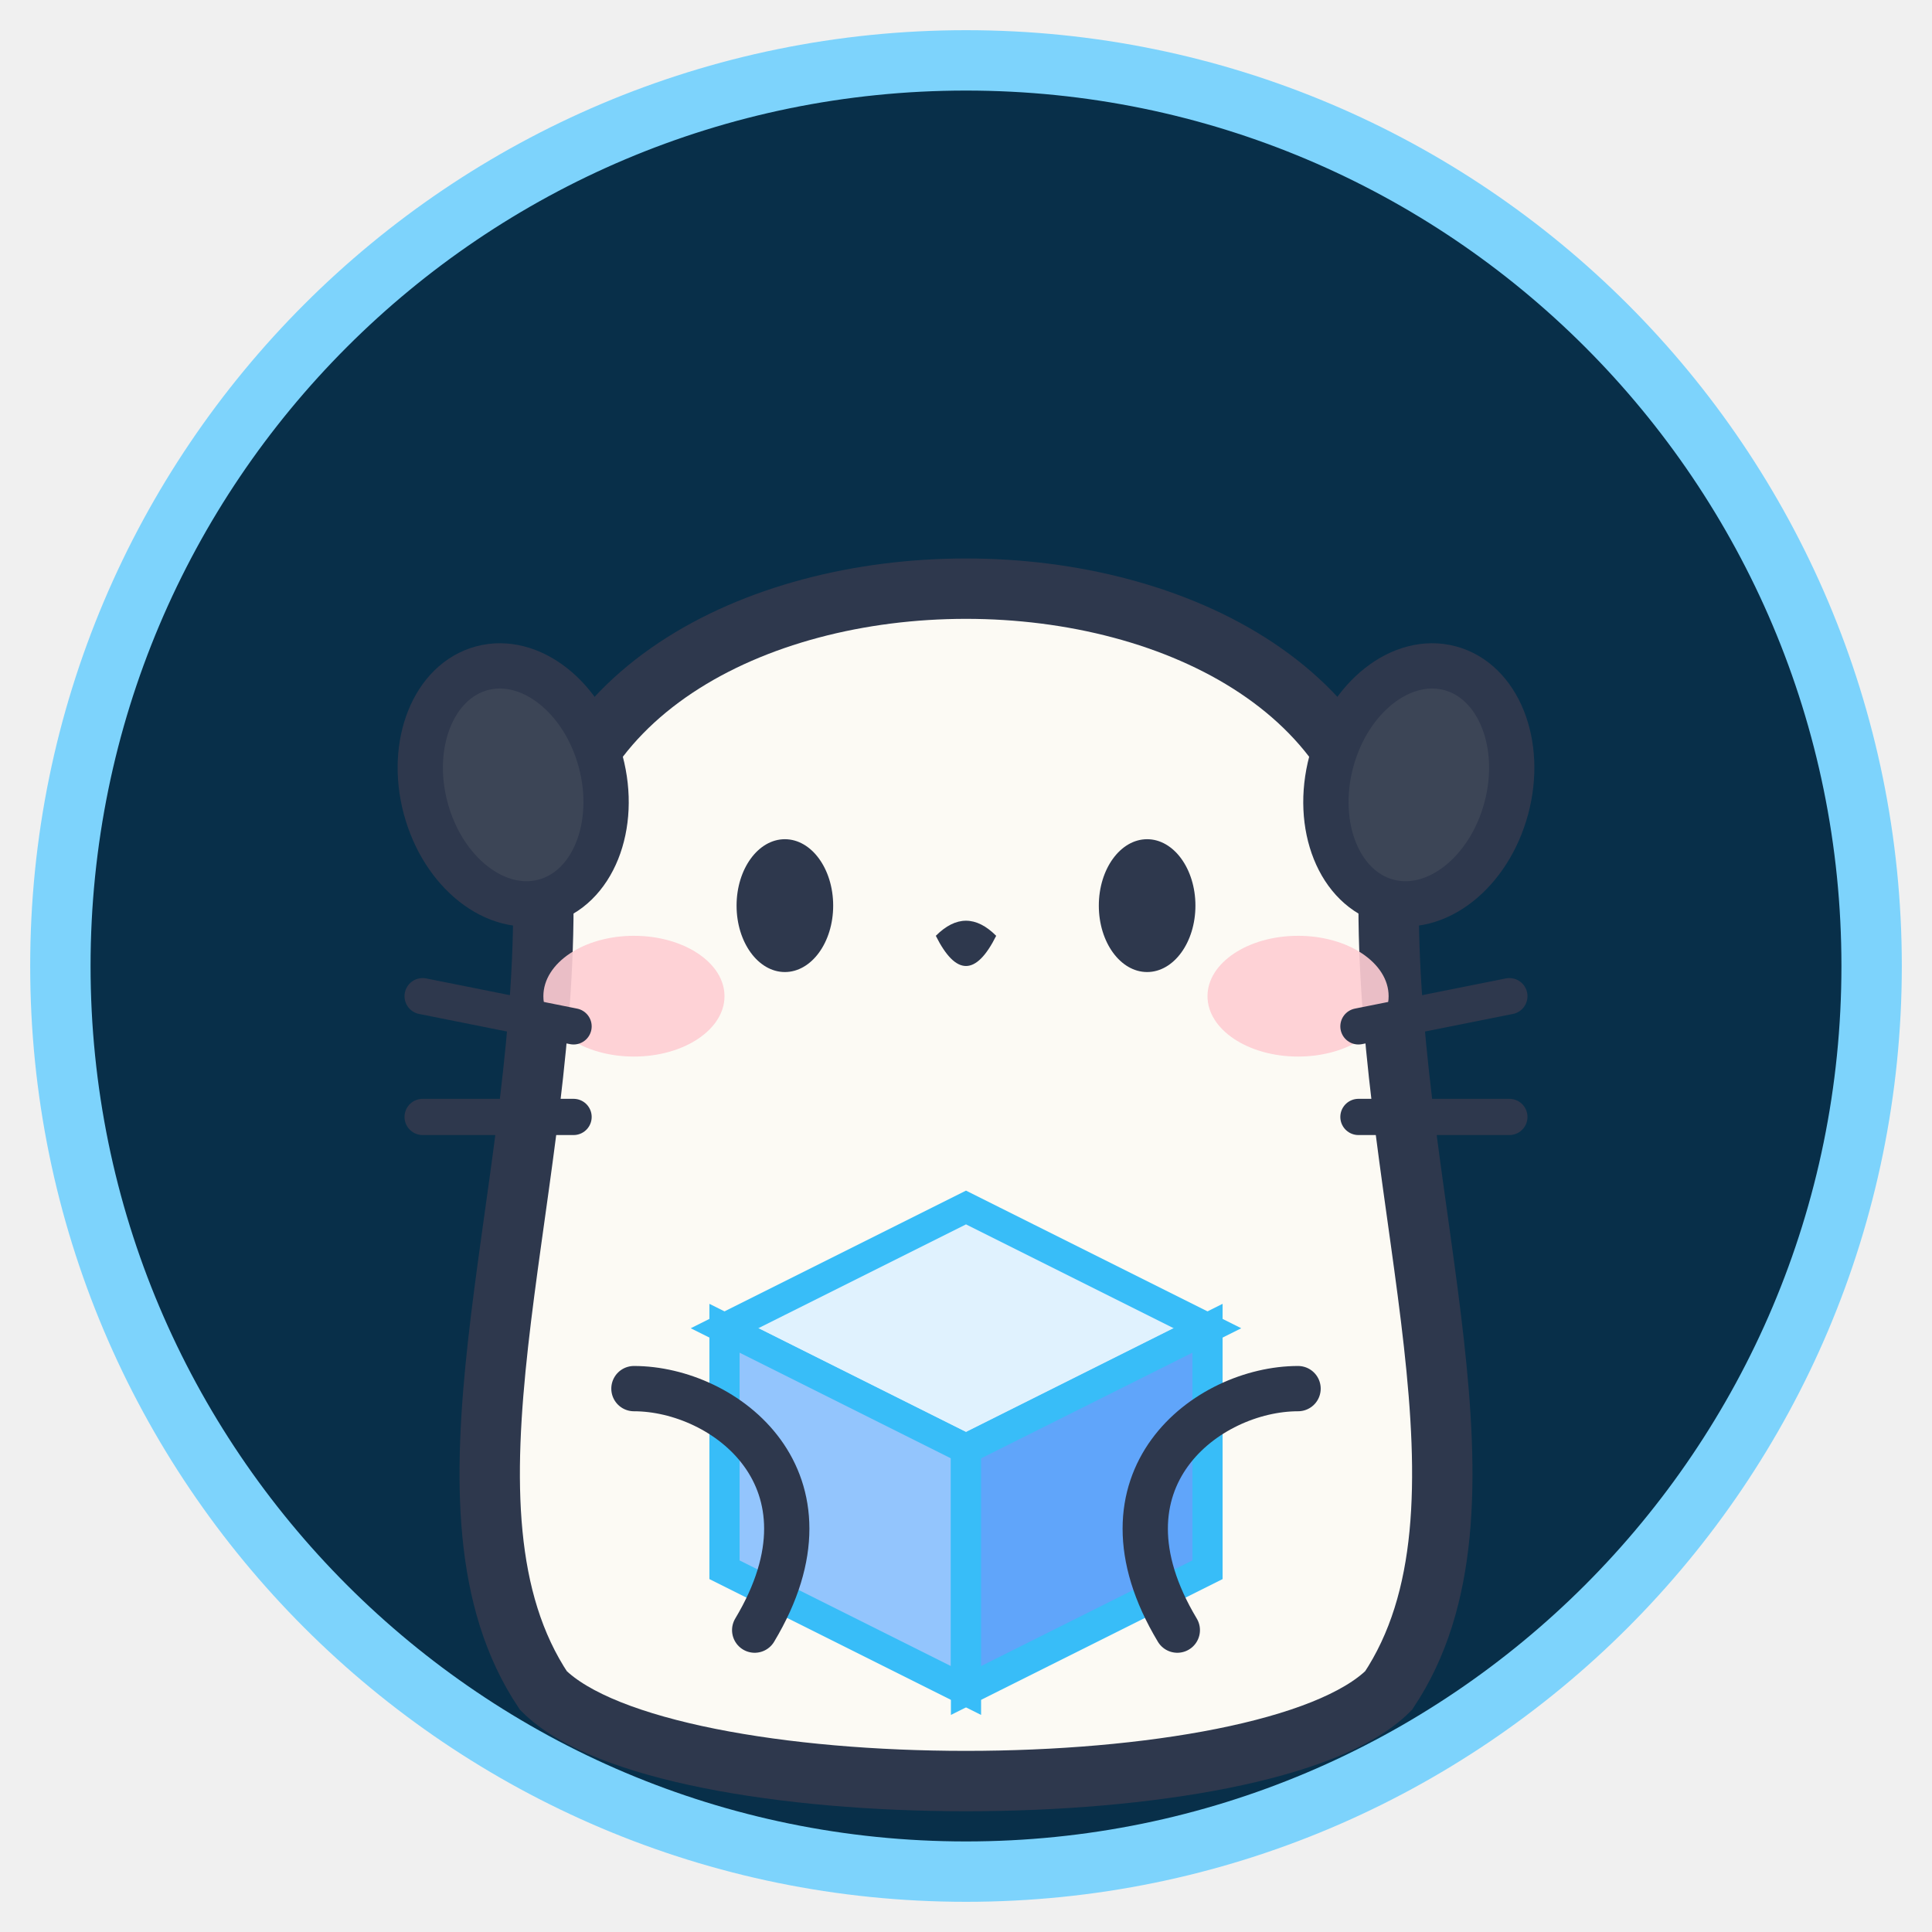
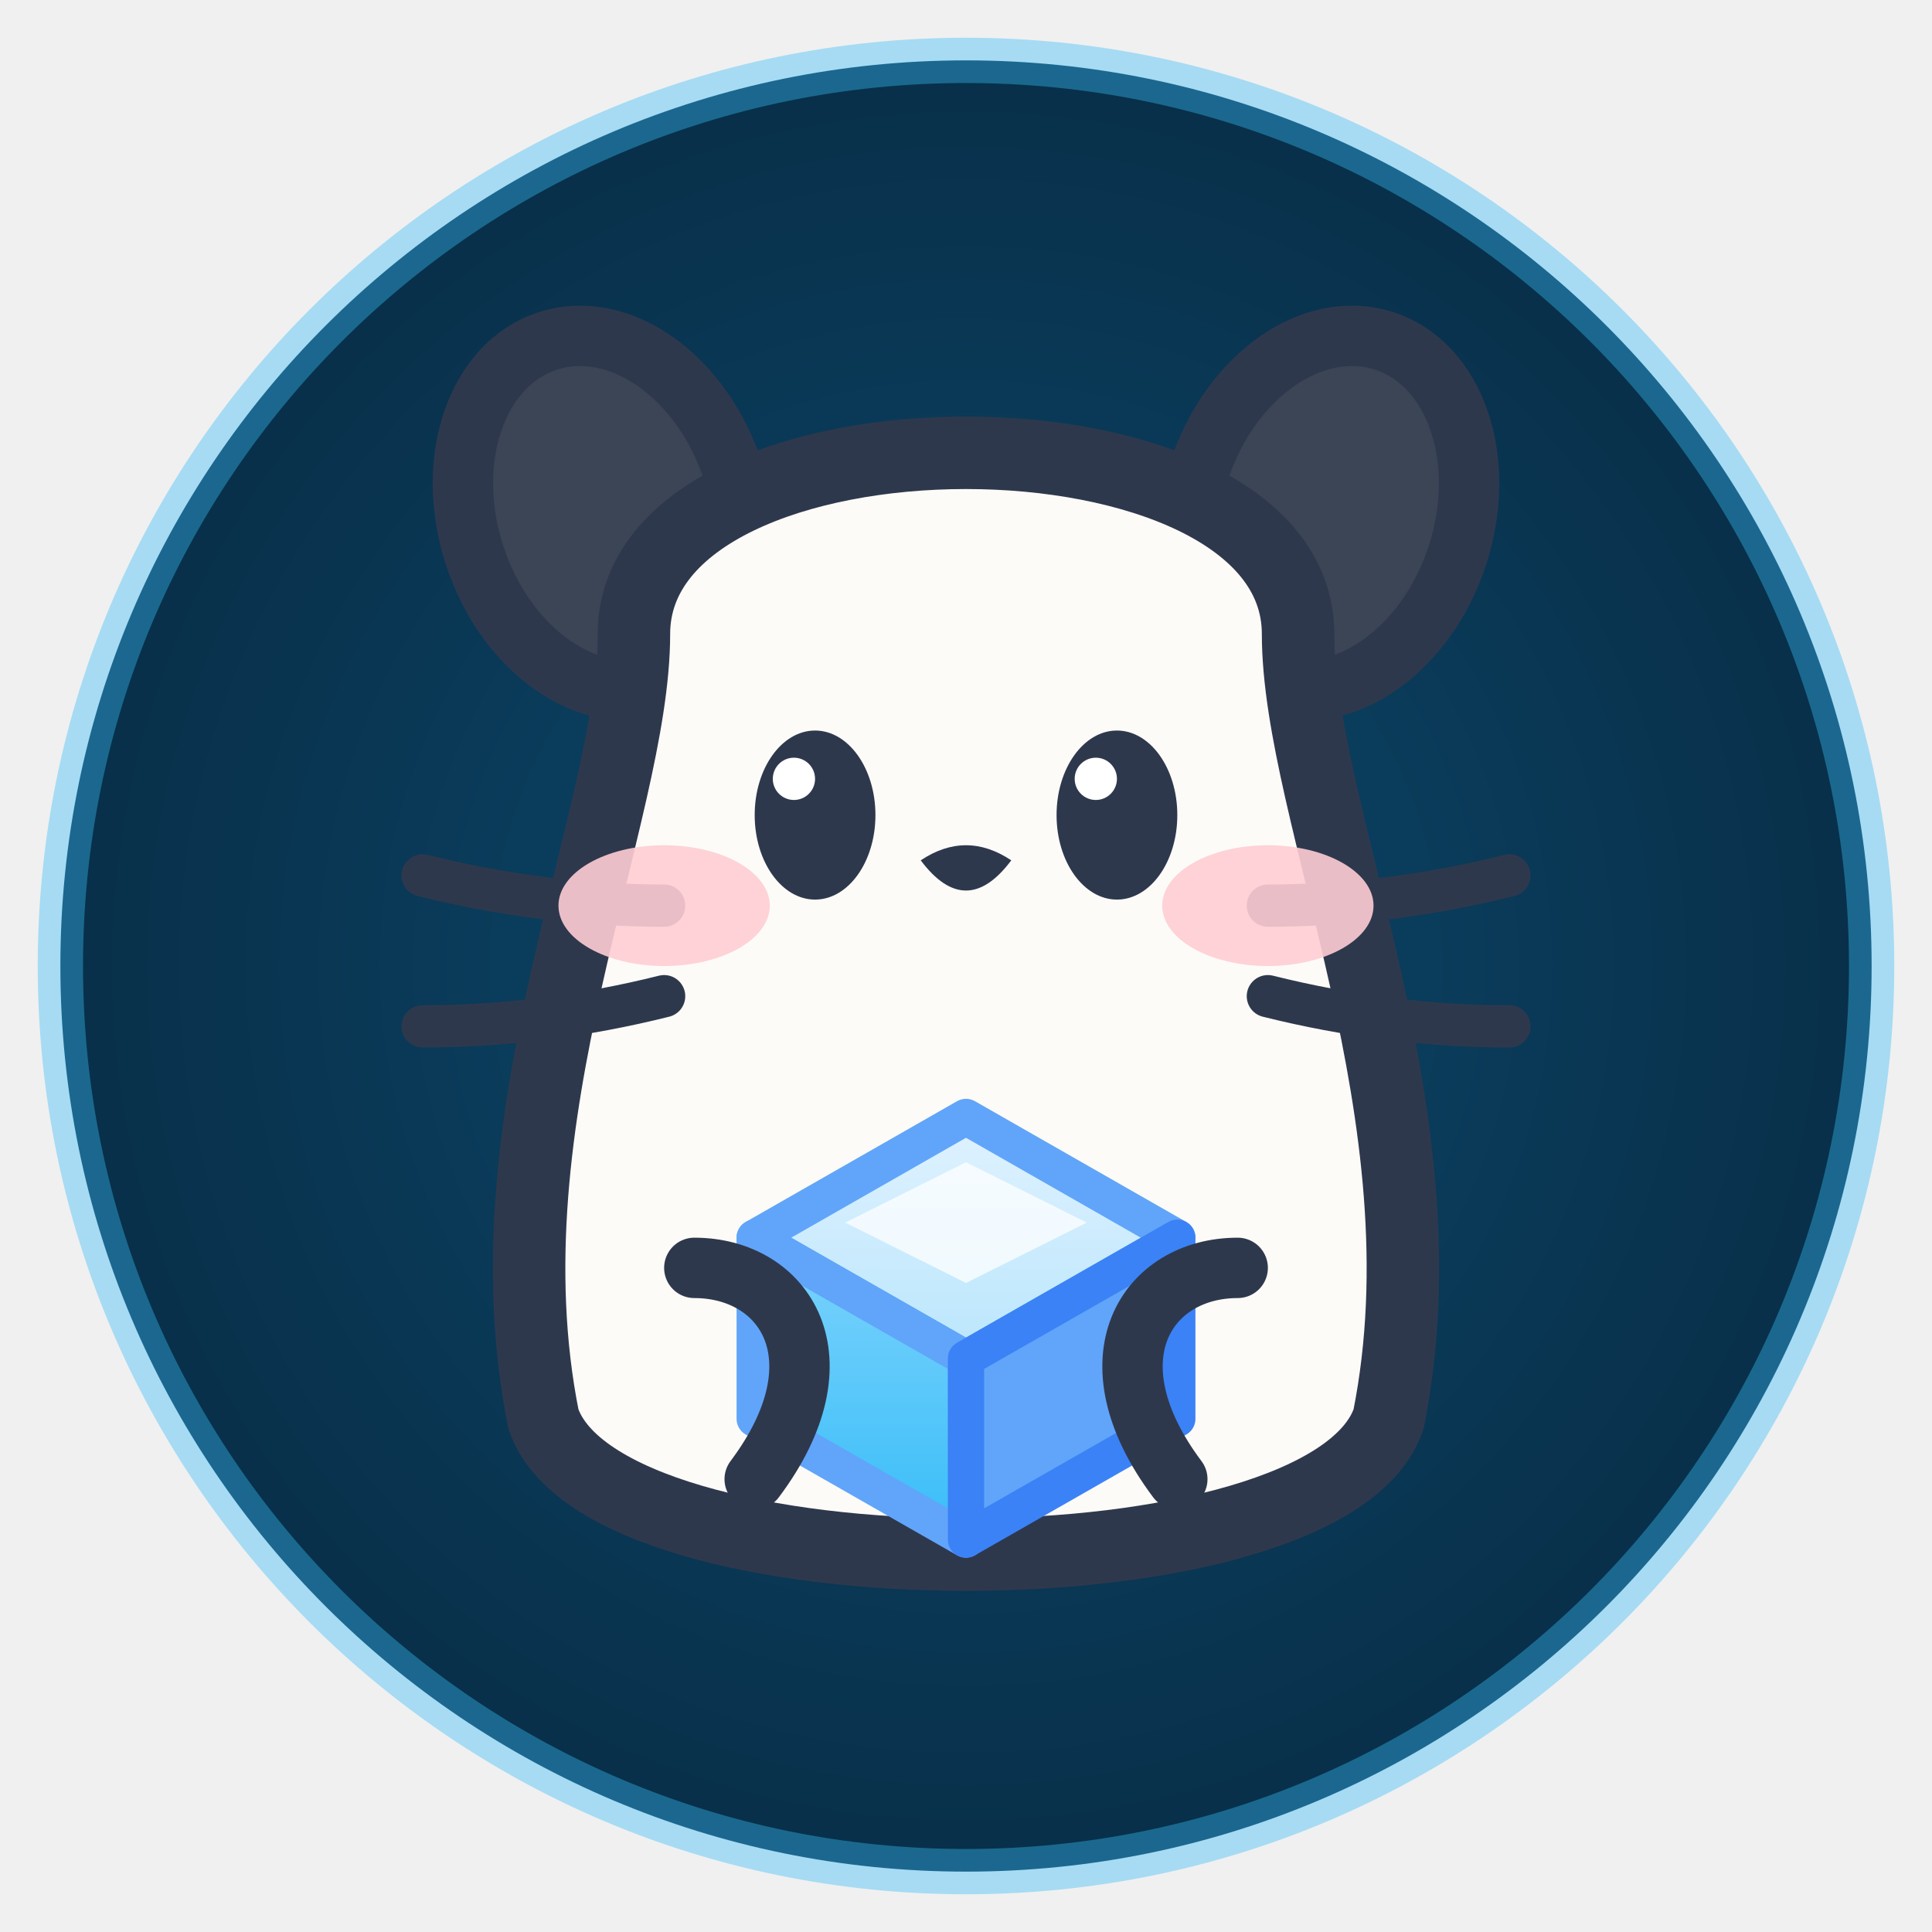
<svg xmlns="http://www.w3.org/2000/svg" viewBox="0 0 64 64" fill="none">
-   <circle cx="32" cy="32" r="30" fill="#082F49" stroke="#7DD3FC" stroke-width="2" />
-   <path d="M 18 30 C 18 16 46 16 46 30 C 46 40 50 50 46 56 C 42 60 22 60 18 56 C 14 50 18 40 18 30 Z" fill="#FCFAF4" stroke="#2E384D" stroke-width="2" />
-   <ellipse cx="17" cy="26" rx="3" ry="4" fill="#3C4556" stroke="#2E384D" stroke-width="1.5" transform="rotate(-15 17 26)" />
-   <ellipse cx="47" cy="26" rx="3" ry="4" fill="#3C4556" stroke="#2E384D" stroke-width="1.5" transform="rotate(15 47 26)" />
-   <ellipse cx="26" cy="30" rx="1.6" ry="2.2" fill="#2E384D" />
-   <ellipse cx="38" cy="30" rx="1.6" ry="2.2" fill="#2E384D" />
-   <path d="M 31 31 Q 32 30 33 31 Q 32 33 31 31 Z" fill="#2E384D" />
-   <ellipse cx="21" cy="33" rx="3" ry="2" fill="#FECDD3" opacity="0.9" />
-   <ellipse cx="43" cy="33" rx="3" ry="2" fill="#FECDD3" opacity="0.9" />
-   <line x1="14" y1="33" x2="19" y2="34" stroke="#2E384D" stroke-width="1.2" stroke-linecap="round" />
-   <line x1="14" y1="37" x2="19" y2="37" stroke="#2E384D" stroke-width="1.2" stroke-linecap="round" />
-   <line x1="50" y1="33" x2="45" y2="34" stroke="#2E384D" stroke-width="1.2" stroke-linecap="round" />
-   <line x1="50" y1="37" x2="45" y2="37" stroke="#2E384D" stroke-width="1.2" stroke-linecap="round" />
-   <polygon points="32,40 40,44 32,48 24,44" fill="#E0F2FE" stroke="#38BDF8" stroke-width="1" />
-   <polygon points="24,44 32,48 32,56 24,52" fill="#93C5FD" stroke="#38BDF8" stroke-width="1" />
-   <polygon points="32,48 40,44 40,52 32,56" fill="#60A5FA" stroke="#38BDF8" stroke-width="1" />
-   <path d="M 21 46 C 24 46 28 49 25 54" stroke="#2E384D" stroke-width="1.5" stroke-linecap="round" fill="none" />
-   <path d="M 43 46 C 40 46 36 49 39 54" stroke="#2E384D" stroke-width="1.5" stroke-linecap="round" fill="none" />
+   <defs>
+     <radialGradient id="favBgGlow" cx="50%" cy="50%" r="50%">
+       <stop offset="0%" stop-color="#0c4a6e" />
+       <stop offset="100%" stop-color="#082f49" />
+     </radialGradient>
+     <linearGradient id="favIceTop" x1="0%" y1="0%" x2="0%" y2="100%">
+       <stop offset="0%" stop-color="#e0f2fe" />
+       <stop offset="100%" stop-color="#bae6fd" />
+     </linearGradient>
+     <linearGradient id="favIceFront" x1="0%" y1="0%" x2="0%" y2="100%">
+       <stop offset="0%" stop-color="#7dd3fc" />
+       <stop offset="100%" stop-color="#38bdf8" />
+     </linearGradient>
+   </defs>
+   <circle cx="32" cy="32" r="30" fill="url(#favBgGlow)" stroke="#38bdf8" stroke-width="1.5" stroke-opacity="0.4" />
+   <ellipse cx="20" cy="17" rx="4.5" ry="6" fill="#3c4556" stroke="#2e384d" stroke-width="2" transform="rotate(-18 20 17)" />
+   <ellipse cx="44" cy="17" rx="4.5" ry="6" fill="#3c4556" stroke="#2e384d" stroke-width="2" transform="rotate(18 44 17)" />
+   <path d="M 21 21        C 21 13 43 13 43 21        C 43 27 48 37 46 47        C 44 53 20 53 18 47        C 16 37 21 27 21 21 Z" fill="#fdfbf7" stroke="#2e384d" stroke-width="2.4" stroke-linejoin="round" />
+   <path d="M 14 29 Q 18 30 22 30" stroke="#2e384d" stroke-width="1.4" stroke-linecap="round" fill="none" />
+   <path d="M 14 34 Q 18 34 22 33" stroke="#2e384d" stroke-width="1.4" stroke-linecap="round" fill="none" />
+   <path d="M 50 29 Q 46 30 42 30" stroke="#2e384d" stroke-width="1.4" stroke-linecap="round" fill="none" />
+   <path d="M 50 34 Q 46 34 42 33" stroke="#2e384d" stroke-width="1.4" stroke-linecap="round" fill="none" />
+   <ellipse cx="27" cy="27" rx="2" ry="2.8" fill="#2e384d" />
+   <circle cx="26.3" cy="25.8" r="0.7" fill="#ffffff" />
+   <ellipse cx="37" cy="27" rx="2" ry="2.8" fill="#2e384d" />
+   <circle cx="36.3" cy="25.8" r="0.7" fill="#ffffff" />
+   <ellipse cx="22" cy="30" rx="3.5" ry="2" fill="#fecdd3" fill-opacity="0.9" />
+   <ellipse cx="42" cy="30" rx="3.5" ry="2" fill="#fecdd3" fill-opacity="0.9" />
+   <path d="M 30.5 28.5 Q 32 27.5 33.5 28.5 Q 32 30.5 30.5 28.5 Z" fill="#2e384d" />
+   <polygon points="32,37 39,41 32,45 25,41" fill="url(#favIceTop)" stroke="#60a5fa" stroke-width="1.2" stroke-linejoin="round" />
+   <polygon points="25,41 32,45 32,51 25,47" fill="url(#favIceFront)" stroke="#60a5fa" stroke-width="1.2" stroke-linejoin="round" />
+   <polygon points="32,45 39,41 39,47 32,51" fill="#60a5fa" stroke="#3b82f6" stroke-width="1.2" stroke-linejoin="round" />
+   <polygon points="32,38.5 36,40.5 32,42.5 28,40.5" fill="#ffffff" fill-opacity="0.75" />
+   <path d="M 23 42 C 26 42 28 45 25 49" stroke="#2e384d" stroke-width="2" stroke-linecap="round" fill="none" />
+   <path d="M 41 42 C 38 42 36 45 39 49" stroke="#2e384d" stroke-width="2" stroke-linecap="round" fill="none" />
</svg>
